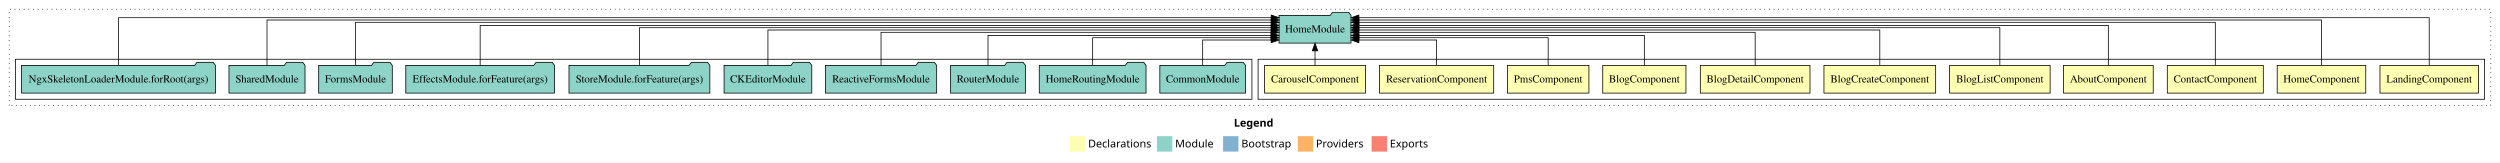
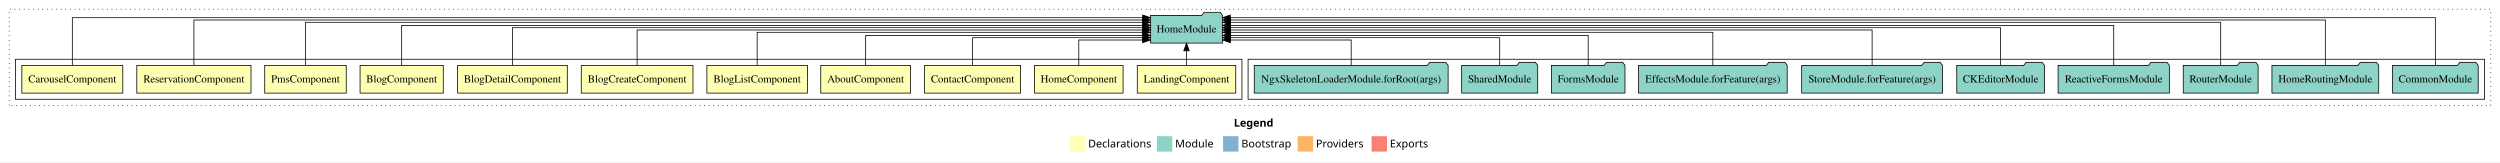
<svg xmlns="http://www.w3.org/2000/svg" width="3249pt" height="211pt" viewBox="0.00 0.00 3249.00 211.00">
  <g id="graph0" class="graph" transform="scale(1 1) rotate(0) translate(4 207)">
    <polygon fill="white" stroke="transparent" points="-4,4 -4,-207 3245,-207 3245,4 -4,4" />
    <text text-anchor="start" x="1599.51" y="-42.4" font-family="Times-12" font-weight="bold" font-size="14.00">Legend</text>
    <polygon fill="#ffffb3" stroke="transparent" points="1386.5,-10 1386.5,-30 1406.5,-30 1406.5,-10 1386.5,-10" />
    <text text-anchor="start" x="1410.13" y="-15.4" font-family="Times-12" font-size="14.00">  Declarations</text>
    <polygon fill="#8dd3c7" stroke="transparent" points="1499.5,-10 1499.5,-30 1519.5,-30 1519.5,-10 1499.5,-10" />
    <text text-anchor="start" x="1523.23" y="-15.4" font-family="Times-12" font-size="14.00">  Module</text>
    <polygon fill="#80b1d3" stroke="transparent" points="1585.5,-10 1585.5,-30 1605.5,-30 1605.5,-10 1585.5,-10" />
    <text text-anchor="start" x="1609.28" y="-15.4" font-family="Times-12" font-size="14.00">  Bootstrap</text>
    <polygon fill="#fdb462" stroke="transparent" points="1682.5,-10 1682.5,-30 1702.5,-30 1702.5,-10 1682.5,-10" />
    <text text-anchor="start" x="1706.17" y="-15.4" font-family="Times-12" font-size="14.00">  Providers</text>
    <polygon fill="#fb8072" stroke="transparent" points="1778.5,-10 1778.5,-30 1798.5,-30 1798.5,-10 1778.5,-10" />
    <text text-anchor="start" x="1802.23" y="-15.4" font-family="Times-12" font-size="14.00">  Exports</text>
    <g id="clust1" class="cluster">
      <polygon fill="none" stroke="black" stroke-dasharray="1,5" points="8,-70 8,-195 3233,-195 3233,-70 8,-70" />
    </g>
+     <g id="clust14" class="cluster">
+       <polygon fill="none" stroke="black" points="1618,-78 1618,-130 3225,-130 3225,-78 1618,-78" />
+     </g>
    <g id="clust2" class="cluster">
-       <polygon fill="none" stroke="black" points="1631,-78 1631,-130 3225,-130 3225,-78 1631,-78" />
-     </g>
-     <g id="clust14" class="cluster">
-       <polygon fill="none" stroke="black" points="16,-78 16,-130 1623,-130 1623,-78 16,-78" />
+       <polygon fill="none" stroke="black" points="16,-78 16,-130 1610,-130 1610,-78 16,-78" />
    </g>
    <g id="node1" class="node">
-       <polygon fill="#ffffb3" stroke="black" points="3216.99,-122 3089.01,-122 3089.01,-86 3216.99,-86 3216.99,-122" />
-       <text text-anchor="middle" x="3153" y="-99.8" font-family="Times,serif" font-size="14.00">LandingComponent</text>
+       <polygon fill="#ffffb3" stroke="black" points="1601.99,-122 1474.01,-122 1474.01,-86 1601.99,-86 1601.99,-122" />
+       <text text-anchor="middle" x="1538" y="-99.8" font-family="Times,serif" font-size="14.00">LandingComponent</text>
    </g>
    <g id="node12" class="node">
-       <polygon fill="#8dd3c7" stroke="black" points="1751.76,-187 1748.76,-191 1727.76,-191 1724.76,-187 1658.24,-187 1658.24,-151 1751.76,-151 1751.76,-187" />
-       <text text-anchor="middle" x="1705" y="-164.8" font-family="Times,serif" font-size="14.00">HomeModule</text>
+       <polygon fill="#8dd3c7" stroke="black" points="1584.76,-187 1581.76,-191 1560.76,-191 1557.76,-187 1491.24,-187 1491.24,-151 1584.76,-151 1584.76,-187" />
+       <text text-anchor="middle" x="1538" y="-164.8" font-family="Times,serif" font-size="14.00">HomeModule</text>
    </g>
    <g id="edge1" class="edge">
-       <path fill="none" stroke="black" d="M3153,-122.15C3153,-145.76 3153,-184 3153,-184 3153,-184 1761.95,-184 1761.95,-184" />
-       <polygon fill="black" stroke="black" points="1761.95,-180.5 1751.95,-184 1761.95,-187.5 1761.95,-180.5" />
+       <path fill="none" stroke="black" d="M1538,-122.11C1538,-122.11 1538,-140.99 1538,-140.99" />
+       <polygon fill="black" stroke="black" points="1534.5,-140.99 1538,-150.99 1541.5,-140.99 1534.5,-140.99" />
    </g>
    <g id="node2" class="node">
-       <polygon fill="#ffffb3" stroke="black" points="3070.55,-122 2955.45,-122 2955.45,-86 3070.55,-86 3070.55,-122" />
-       <text text-anchor="middle" x="3013" y="-99.8" font-family="Times,serif" font-size="14.00">HomeComponent</text>
+       <polygon fill="#ffffb3" stroke="black" points="1455.55,-122 1340.45,-122 1340.45,-86 1455.55,-86 1455.55,-122" />
+       <text text-anchor="middle" x="1398" y="-99.8" font-family="Times,serif" font-size="14.00">HomeComponent</text>
    </g>
    <g id="edge2" class="edge">
-       <path fill="none" stroke="black" d="M3013,-122.25C3013,-145.02 3013,-181 3013,-181 3013,-181 1761.94,-181 1761.94,-181" />
-       <polygon fill="black" stroke="black" points="1761.94,-177.5 1751.94,-181 1761.94,-184.5 1761.94,-177.5" />
+       <path fill="none" stroke="black" d="M1398,-122.12C1398,-136.78 1398,-155 1398,-155 1398,-155 1480.99,-155 1480.99,-155" />
+       <polygon fill="black" stroke="black" points="1480.99,-158.5 1490.99,-155 1480.99,-151.5 1480.99,-158.5" />
    </g>
    <g id="node3" class="node">
-       <polygon fill="#ffffb3" stroke="black" points="2937.38,-122 2812.62,-122 2812.62,-86 2937.38,-86 2937.38,-122" />
-       <text text-anchor="middle" x="2875" y="-99.8" font-family="Times,serif" font-size="14.00">ContactComponent</text>
+       <polygon fill="#ffffb3" stroke="black" points="1322.38,-122 1197.62,-122 1197.62,-86 1322.38,-86 1322.38,-122" />
+       <text text-anchor="middle" x="1260" y="-99.8" font-family="Times,serif" font-size="14.00">ContactComponent</text>
    </g>
    <g id="edge3" class="edge">
-       <path fill="none" stroke="black" d="M2875,-122.29C2875,-144.21 2875,-178 2875,-178 2875,-178 1761.95,-178 1761.95,-178" />
-       <polygon fill="black" stroke="black" points="1761.95,-174.5 1751.95,-178 1761.95,-181.5 1761.95,-174.5" />
+       <path fill="none" stroke="black" d="M1260,-122.28C1260,-137.95 1260,-158 1260,-158 1260,-158 1481.16,-158 1481.16,-158" />
+       <polygon fill="black" stroke="black" points="1481.16,-161.5 1491.16,-158 1481.16,-154.5 1481.16,-161.5" />
    </g>
    <g id="node4" class="node">
-       <polygon fill="#ffffb3" stroke="black" points="2794.33,-122 2677.67,-122 2677.67,-86 2794.33,-86 2794.33,-122" />
-       <text text-anchor="middle" x="2736" y="-99.8" font-family="Times,serif" font-size="14.00">AboutComponent</text>
+       <polygon fill="#ffffb3" stroke="black" points="1179.33,-122 1062.67,-122 1062.67,-86 1179.33,-86 1179.33,-122" />
+       <text text-anchor="middle" x="1121" y="-99.8" font-family="Times,serif" font-size="14.00">AboutComponent</text>
    </g>
    <g id="edge4" class="edge">
-       <path fill="none" stroke="black" d="M2736,-122.03C2736,-142.77 2736,-174 2736,-174 2736,-174 1761.98,-174 1761.98,-174" />
-       <polygon fill="black" stroke="black" points="1761.98,-170.5 1751.98,-174 1761.98,-177.5 1761.98,-170.5" />
+       <path fill="none" stroke="black" d="M1121,-122.04C1121,-138.73 1121,-161 1121,-161 1121,-161 1480.98,-161 1480.98,-161" />
+       <polygon fill="black" stroke="black" points="1480.98,-164.5 1490.98,-161 1480.98,-157.5 1480.98,-164.5" />
    </g>
    <g id="node5" class="node">
-       <polygon fill="#ffffb3" stroke="black" points="2660.34,-122 2529.66,-122 2529.66,-86 2660.34,-86 2660.34,-122" />
-       <text text-anchor="middle" x="2595" y="-99.8" font-family="Times,serif" font-size="14.00">BlogListComponent</text>
+       <polygon fill="#ffffb3" stroke="black" points="1045.34,-122 914.66,-122 914.66,-86 1045.34,-86 1045.34,-122" />
+       <text text-anchor="middle" x="980" y="-99.8" font-family="Times,serif" font-size="14.00">BlogListComponent</text>
    </g>
    <g id="edge5" class="edge">
-       <path fill="none" stroke="black" d="M2595,-122.31C2595,-142.15 2595,-171 2595,-171 2595,-171 1761.91,-171 1761.91,-171" />
-       <polygon fill="black" stroke="black" points="1761.91,-167.5 1751.91,-171 1761.91,-174.5 1761.91,-167.5" />
+       <path fill="none" stroke="black" d="M980,-122.3C980,-140.27 980,-165 980,-165 980,-165 1480.91,-165 1480.91,-165" />
+       <polygon fill="black" stroke="black" points="1480.91,-168.5 1490.91,-165 1480.91,-161.5 1480.91,-168.5" />
    </g>
    <g id="node6" class="node">
-       <polygon fill="#ffffb3" stroke="black" points="2511.59,-122 2366.41,-122 2366.41,-86 2511.59,-86 2511.59,-122" />
-       <text text-anchor="middle" x="2439" y="-99.8" font-family="Times,serif" font-size="14.00">BlogCreateComponent</text>
+       <polygon fill="#ffffb3" stroke="black" points="896.59,-122 751.41,-122 751.41,-86 896.59,-86 896.59,-122" />
+       <text text-anchor="middle" x="824" y="-99.8" font-family="Times,serif" font-size="14.00">BlogCreateComponent</text>
    </g>
    <g id="edge6" class="edge">
-       <path fill="none" stroke="black" d="M2439,-122.17C2439,-141.09 2439,-168 2439,-168 2439,-168 1762.03,-168 1762.03,-168" />
-       <polygon fill="black" stroke="black" points="1762.03,-164.5 1752.03,-168 1762.03,-171.5 1762.03,-164.5" />
+       <path fill="none" stroke="black" d="M824,-122.17C824,-141.09 824,-168 824,-168 824,-168 1481.15,-168 1481.15,-168" />
+       <polygon fill="black" stroke="black" points="1481.15,-171.5 1491.15,-168 1481.15,-164.5 1481.15,-171.5" />
    </g>
    <g id="node7" class="node">
-       <polygon fill="#ffffb3" stroke="black" points="2348.27,-122 2205.73,-122 2205.73,-86 2348.27,-86 2348.27,-122" />
-       <text text-anchor="middle" x="2277" y="-99.8" font-family="Times,serif" font-size="14.00">BlogDetailComponent</text>
+       <polygon fill="#ffffb3" stroke="black" points="733.27,-122 590.73,-122 590.73,-86 733.27,-86 733.27,-122" />
+       <text text-anchor="middle" x="662" y="-99.8" font-family="Times,serif" font-size="14.00">BlogDetailComponent</text>
    </g>
    <g id="edge7" class="edge">
-       <path fill="none" stroke="black" d="M2277,-122.3C2277,-140.27 2277,-165 2277,-165 2277,-165 1761.81,-165 1761.81,-165" />
-       <polygon fill="black" stroke="black" points="1761.81,-161.5 1751.81,-165 1761.81,-168.5 1761.81,-161.5" />
+       <path fill="none" stroke="black" d="M662,-122.31C662,-142.15 662,-171 662,-171 662,-171 1481.21,-171 1481.21,-171" />
+       <polygon fill="black" stroke="black" points="1481.21,-174.5 1491.21,-171 1481.21,-167.5 1481.21,-174.5" />
    </g>
    <g id="node8" class="node">
-       <polygon fill="#ffffb3" stroke="black" points="2187.06,-122 2078.94,-122 2078.94,-86 2187.06,-86 2187.06,-122" />
-       <text text-anchor="middle" x="2133" y="-99.8" font-family="Times,serif" font-size="14.00">BlogComponent</text>
+       <polygon fill="#ffffb3" stroke="black" points="572.06,-122 463.94,-122 463.94,-86 572.06,-86 572.06,-122" />
+       <text text-anchor="middle" x="518" y="-99.8" font-family="Times,serif" font-size="14.00">BlogComponent</text>
    </g>
    <g id="edge8" class="edge">
-       <path fill="none" stroke="black" d="M2133,-122.04C2133,-138.73 2133,-161 2133,-161 2133,-161 1762.03,-161 1762.03,-161" />
-       <polygon fill="black" stroke="black" points="1762.03,-157.5 1752.03,-161 1762.03,-164.5 1762.03,-157.5" />
+       <path fill="none" stroke="black" d="M518,-122.03C518,-142.77 518,-174 518,-174 518,-174 1481.19,-174 1481.19,-174" />
+       <polygon fill="black" stroke="black" points="1481.19,-177.5 1491.19,-174 1481.19,-170.5 1481.19,-177.5" />
    </g>
    <g id="node9" class="node">
-       <polygon fill="#ffffb3" stroke="black" points="2060.95,-122 1955.05,-122 1955.05,-86 2060.95,-86 2060.95,-122" />
-       <text text-anchor="middle" x="2008" y="-99.8" font-family="Times,serif" font-size="14.00">PmsComponent</text>
+       <polygon fill="#ffffb3" stroke="black" points="445.95,-122 340.05,-122 340.05,-86 445.95,-86 445.95,-122" />
+       <text text-anchor="middle" x="393" y="-99.8" font-family="Times,serif" font-size="14.00">PmsComponent</text>
    </g>
    <g id="edge9" class="edge">
-       <path fill="none" stroke="black" d="M2008,-122.28C2008,-137.95 2008,-158 2008,-158 2008,-158 1762.01,-158 1762.01,-158" />
-       <polygon fill="black" stroke="black" points="1762.01,-154.5 1752.01,-158 1762.01,-161.5 1762.01,-154.5" />
+       <path fill="none" stroke="black" d="M393,-122.29C393,-144.21 393,-178 393,-178 393,-178 1480.98,-178 1480.98,-178" />
+       <polygon fill="black" stroke="black" points="1480.98,-181.5 1490.98,-178 1480.98,-174.5 1480.98,-181.5" />
    </g>
    <g id="node10" class="node">
-       <polygon fill="#ffffb3" stroke="black" points="1937.2,-122 1788.8,-122 1788.8,-86 1937.2,-86 1937.2,-122" />
-       <text text-anchor="middle" x="1863" y="-99.8" font-family="Times,serif" font-size="14.00">ReservationComponent</text>
+       <polygon fill="#ffffb3" stroke="black" points="322.2,-122 173.8,-122 173.8,-86 322.2,-86 322.2,-122" />
+       <text text-anchor="middle" x="248" y="-99.8" font-family="Times,serif" font-size="14.00">ReservationComponent</text>
    </g>
    <g id="edge10" class="edge">
-       <path fill="none" stroke="black" d="M1863,-122.12C1863,-136.78 1863,-155 1863,-155 1863,-155 1761.98,-155 1761.98,-155" />
-       <polygon fill="black" stroke="black" points="1761.98,-151.5 1751.98,-155 1761.98,-158.5 1761.98,-151.5" />
+       <path fill="none" stroke="black" d="M248,-122.25C248,-145.02 248,-181 248,-181 248,-181 1480.94,-181 1480.94,-181" />
+       <polygon fill="black" stroke="black" points="1480.94,-184.5 1490.94,-181 1480.94,-177.5 1480.94,-184.5" />
    </g>
    <g id="node11" class="node">
-       <polygon fill="#ffffb3" stroke="black" points="1770.59,-122 1639.41,-122 1639.41,-86 1770.59,-86 1770.59,-122" />
-       <text text-anchor="middle" x="1705" y="-99.8" font-family="Times,serif" font-size="14.00">CarouselComponent</text>
+       <polygon fill="#ffffb3" stroke="black" points="155.59,-122 24.41,-122 24.41,-86 155.59,-86 155.59,-122" />
+       <text text-anchor="middle" x="90" y="-99.8" font-family="Times,serif" font-size="14.00">CarouselComponent</text>
    </g>
    <g id="edge11" class="edge">
-       <path fill="none" stroke="black" d="M1705,-122.11C1705,-122.11 1705,-140.99 1705,-140.99" />
-       <polygon fill="black" stroke="black" points="1701.5,-140.99 1705,-150.99 1708.5,-140.99 1701.5,-140.99" />
+       <path fill="none" stroke="black" d="M90,-122.15C90,-145.76 90,-184 90,-184 90,-184 1481.05,-184 1481.05,-184" />
+       <polygon fill="black" stroke="black" points="1481.05,-187.5 1491.05,-184 1481.05,-180.5 1481.05,-187.5" />
    </g>
    <g id="node13" class="node">
-       <polygon fill="#8dd3c7" stroke="black" points="1614.67,-122 1611.67,-126 1590.67,-126 1587.67,-122 1503.33,-122 1503.33,-86 1614.67,-86 1614.67,-122" />
-       <text text-anchor="middle" x="1559" y="-99.8" font-family="Times,serif" font-size="14.00">CommonModule</text>
+       <polygon fill="#8dd3c7" stroke="black" points="3216.67,-122 3213.67,-126 3192.67,-126 3189.67,-122 3105.33,-122 3105.33,-86 3216.67,-86 3216.67,-122" />
+       <text text-anchor="middle" x="3161" y="-99.8" font-family="Times,serif" font-size="14.00">CommonModule</text>
    </g>
    <g id="edge12" class="edge">
-       <path fill="none" stroke="black" d="M1559,-122.12C1559,-136.78 1559,-155 1559,-155 1559,-155 1648,-155 1648,-155" />
-       <polygon fill="black" stroke="black" points="1648,-158.5 1658,-155 1648,-151.5 1648,-158.5" />
+       <path fill="none" stroke="black" d="M3161,-122.15C3161,-145.76 3161,-184 3161,-184 3161,-184 1594.82,-184 1594.82,-184" />
+       <polygon fill="black" stroke="black" points="1594.82,-180.5 1584.82,-184 1594.82,-187.5 1594.82,-180.5" />
    </g>
    <g id="node14" class="node">
-       <polygon fill="#8dd3c7" stroke="black" points="1485.38,-122 1482.38,-126 1461.38,-126 1458.38,-122 1346.62,-122 1346.62,-86 1485.38,-86 1485.38,-122" />
-       <text text-anchor="middle" x="1416" y="-99.8" font-family="Times,serif" font-size="14.00">HomeRoutingModule</text>
+       <polygon fill="#8dd3c7" stroke="black" points="3087.38,-122 3084.38,-126 3063.38,-126 3060.38,-122 2948.62,-122 2948.62,-86 3087.38,-86 3087.38,-122" />
+       <text text-anchor="middle" x="3018" y="-99.8" font-family="Times,serif" font-size="14.00">HomeRoutingModule</text>
    </g>
    <g id="edge13" class="edge">
-       <path fill="none" stroke="black" d="M1416,-122.28C1416,-137.95 1416,-158 1416,-158 1416,-158 1647.92,-158 1647.92,-158" />
-       <polygon fill="black" stroke="black" points="1647.92,-161.5 1657.92,-158 1647.92,-154.5 1647.92,-161.5" />
+       <path fill="none" stroke="black" d="M3018,-122.25C3018,-145.02 3018,-181 3018,-181 3018,-181 1595.15,-181 1595.15,-181" />
+       <polygon fill="black" stroke="black" points="1595.15,-177.5 1585.15,-181 1595.15,-184.5 1595.15,-177.5" />
    </g>
    <g id="node15" class="node">
-       <polygon fill="#8dd3c7" stroke="black" points="1328.65,-122 1325.65,-126 1304.65,-126 1301.65,-122 1231.35,-122 1231.35,-86 1328.65,-86 1328.65,-122" />
-       <text text-anchor="middle" x="1280" y="-99.8" font-family="Times,serif" font-size="14.00">RouterModule</text>
+       <polygon fill="#8dd3c7" stroke="black" points="2930.65,-122 2927.65,-126 2906.65,-126 2903.65,-122 2833.35,-122 2833.35,-86 2930.65,-86 2930.65,-122" />
+       <text text-anchor="middle" x="2882" y="-99.8" font-family="Times,serif" font-size="14.00">RouterModule</text>
    </g>
    <g id="edge14" class="edge">
-       <path fill="none" stroke="black" d="M1280,-122.04C1280,-138.73 1280,-161 1280,-161 1280,-161 1647.89,-161 1647.89,-161" />
-       <polygon fill="black" stroke="black" points="1647.89,-164.5 1657.89,-161 1647.89,-157.5 1647.89,-164.5" />
+       <path fill="none" stroke="black" d="M2882,-122.29C2882,-144.21 2882,-178 2882,-178 2882,-178 1595.05,-178 1595.05,-178" />
+       <polygon fill="black" stroke="black" points="1595.05,-174.5 1585.05,-178 1595.05,-181.5 1595.05,-174.5" />
    </g>
    <g id="node16" class="node">
-       <polygon fill="#8dd3c7" stroke="black" points="1213.3,-122 1210.3,-126 1189.3,-126 1186.3,-122 1068.7,-122 1068.7,-86 1213.3,-86 1213.3,-122" />
-       <text text-anchor="middle" x="1141" y="-99.8" font-family="Times,serif" font-size="14.00">ReactiveFormsModule</text>
+       <polygon fill="#8dd3c7" stroke="black" points="2815.3,-122 2812.3,-126 2791.3,-126 2788.3,-122 2670.7,-122 2670.7,-86 2815.3,-86 2815.3,-122" />
+       <text text-anchor="middle" x="2743" y="-99.8" font-family="Times,serif" font-size="14.00">ReactiveFormsModule</text>
    </g>
    <g id="edge15" class="edge">
-       <path fill="none" stroke="black" d="M1141,-122.3C1141,-140.27 1141,-165 1141,-165 1141,-165 1647.88,-165 1647.88,-165" />
-       <polygon fill="black" stroke="black" points="1647.88,-168.5 1657.88,-165 1647.88,-161.5 1647.88,-168.5" />
+       <path fill="none" stroke="black" d="M2743,-122.03C2743,-142.77 2743,-174 2743,-174 2743,-174 1594.87,-174 1594.87,-174" />
+       <polygon fill="black" stroke="black" points="1594.87,-170.5 1584.87,-174 1594.87,-177.5 1594.87,-170.5" />
    </g>
    <g id="node17" class="node">
-       <polygon fill="#8dd3c7" stroke="black" points="1050.99,-122 1047.99,-126 1026.99,-126 1023.99,-122 937.01,-122 937.01,-86 1050.99,-86 1050.99,-122" />
-       <text text-anchor="middle" x="994" y="-99.8" font-family="Times,serif" font-size="14.00">CKEditorModule</text>
+       <polygon fill="#8dd3c7" stroke="black" points="2652.99,-122 2649.99,-126 2628.99,-126 2625.99,-122 2539.01,-122 2539.01,-86 2652.99,-86 2652.99,-122" />
+       <text text-anchor="middle" x="2596" y="-99.8" font-family="Times,serif" font-size="14.00">CKEditorModule</text>
    </g>
    <g id="edge16" class="edge">
-       <path fill="none" stroke="black" d="M994,-122.17C994,-141.09 994,-168 994,-168 994,-168 1648.07,-168 1648.07,-168" />
-       <polygon fill="black" stroke="black" points="1648.07,-171.5 1658.07,-168 1648.07,-164.5 1648.07,-171.5" />
+       <path fill="none" stroke="black" d="M2596,-122.31C2596,-142.15 2596,-171 2596,-171 2596,-171 1594.83,-171 1594.83,-171" />
+       <polygon fill="black" stroke="black" points="1594.83,-167.5 1584.83,-171 1594.83,-174.5 1594.83,-167.5" />
    </g>
    <g id="node18" class="node">
-       <polygon fill="#8dd3c7" stroke="black" points="918.54,-122 915.54,-126 894.54,-126 891.54,-122 735.46,-122 735.46,-86 918.54,-86 918.54,-122" />
-       <text text-anchor="middle" x="827" y="-99.8" font-family="Times,serif" font-size="14.00">StoreModule.forFeature(args)</text>
+       <polygon fill="#8dd3c7" stroke="black" points="2520.54,-122 2517.54,-126 2496.54,-126 2493.54,-122 2337.46,-122 2337.46,-86 2520.54,-86 2520.54,-122" />
+       <text text-anchor="middle" x="2429" y="-99.8" font-family="Times,serif" font-size="14.00">StoreModule.forFeature(args)</text>
    </g>
    <g id="edge17" class="edge">
-       <path fill="none" stroke="black" d="M827,-122.31C827,-142.15 827,-171 827,-171 827,-171 1648.11,-171 1648.11,-171" />
-       <polygon fill="black" stroke="black" points="1648.11,-174.5 1658.11,-171 1648.11,-167.5 1648.11,-174.5" />
+       <path fill="none" stroke="black" d="M2429,-122.17C2429,-141.09 2429,-168 2429,-168 2429,-168 1594.96,-168 1594.96,-168" />
+       <polygon fill="black" stroke="black" points="1594.96,-164.5 1584.96,-168 1594.96,-171.5 1594.96,-164.5" />
    </g>
    <g id="node19" class="node">
-       <polygon fill="#8dd3c7" stroke="black" points="716.63,-122 713.63,-126 692.63,-126 689.63,-122 523.37,-122 523.37,-86 716.63,-86 716.63,-122" />
-       <text text-anchor="middle" x="620" y="-99.8" font-family="Times,serif" font-size="14.00">EffectsModule.forFeature(args)</text>
+       <polygon fill="#8dd3c7" stroke="black" points="2318.63,-122 2315.63,-126 2294.63,-126 2291.63,-122 2125.37,-122 2125.37,-86 2318.63,-86 2318.63,-122" />
+       <text text-anchor="middle" x="2222" y="-99.8" font-family="Times,serif" font-size="14.00">EffectsModule.forFeature(args)</text>
    </g>
    <g id="edge18" class="edge">
-       <path fill="none" stroke="black" d="M620,-122.03C620,-142.77 620,-174 620,-174 620,-174 1648.03,-174 1648.03,-174" />
-       <polygon fill="black" stroke="black" points="1648.03,-177.5 1658.03,-174 1648.03,-170.5 1648.03,-177.5" />
+       <path fill="none" stroke="black" d="M2222,-122.3C2222,-140.27 2222,-165 2222,-165 2222,-165 1595.01,-165 1595.01,-165" />
+       <polygon fill="black" stroke="black" points="1595.01,-161.5 1585.01,-165 1595.01,-168.5 1595.01,-161.5" />
    </g>
    <g id="node20" class="node">
-       <polygon fill="#8dd3c7" stroke="black" points="505.83,-122 502.83,-126 481.83,-126 478.83,-122 410.17,-122 410.17,-86 505.83,-86 505.83,-122" />
-       <text text-anchor="middle" x="458" y="-99.8" font-family="Times,serif" font-size="14.00">FormsModule</text>
+       <polygon fill="#8dd3c7" stroke="black" points="2107.83,-122 2104.83,-126 2083.83,-126 2080.83,-122 2012.17,-122 2012.17,-86 2107.83,-86 2107.83,-122" />
+       <text text-anchor="middle" x="2060" y="-99.8" font-family="Times,serif" font-size="14.00">FormsModule</text>
    </g>
    <g id="edge19" class="edge">
-       <path fill="none" stroke="black" d="M458,-122.29C458,-144.21 458,-178 458,-178 458,-178 1648.02,-178 1648.02,-178" />
-       <polygon fill="black" stroke="black" points="1648.02,-181.5 1658.02,-178 1648.02,-174.5 1648.02,-181.5" />
+       <path fill="none" stroke="black" d="M2060,-122.04C2060,-138.73 2060,-161 2060,-161 2060,-161 1594.78,-161 1594.78,-161" />
+       <polygon fill="black" stroke="black" points="1594.78,-157.5 1584.78,-161 1594.78,-164.5 1594.78,-157.5" />
    </g>
    <g id="node21" class="node">
-       <polygon fill="#8dd3c7" stroke="black" points="392.42,-122 389.42,-126 368.42,-126 365.42,-122 293.58,-122 293.58,-86 392.42,-86 392.42,-122" />
-       <text text-anchor="middle" x="343" y="-99.8" font-family="Times,serif" font-size="14.00">SharedModule</text>
+       <polygon fill="#8dd3c7" stroke="black" points="1994.42,-122 1991.42,-126 1970.42,-126 1967.42,-122 1895.58,-122 1895.58,-86 1994.42,-86 1994.42,-122" />
+       <text text-anchor="middle" x="1945" y="-99.8" font-family="Times,serif" font-size="14.00">SharedModule</text>
    </g>
    <g id="edge20" class="edge">
-       <path fill="none" stroke="black" d="M343,-122.25C343,-145.02 343,-181 343,-181 343,-181 1648.12,-181 1648.12,-181" />
-       <polygon fill="black" stroke="black" points="1648.12,-184.5 1658.12,-181 1648.12,-177.5 1648.12,-184.5" />
+       <path fill="none" stroke="black" d="M1945,-122.28C1945,-137.95 1945,-158 1945,-158 1945,-158 1595.09,-158 1595.09,-158" />
+       <polygon fill="black" stroke="black" points="1595.09,-154.5 1585.09,-158 1595.09,-161.5 1595.09,-154.5" />
    </g>
    <g id="node22" class="node">
-       <polygon fill="#8dd3c7" stroke="black" points="275.98,-122 272.98,-126 251.98,-126 248.98,-122 24.02,-122 24.02,-86 275.98,-86 275.98,-122" />
-       <text text-anchor="middle" x="150" y="-99.8" font-family="Times,serif" font-size="14.00">NgxSkeletonLoaderModule.forRoot(args)</text>
+       <polygon fill="#8dd3c7" stroke="black" points="1877.98,-122 1874.98,-126 1853.98,-126 1850.98,-122 1626.02,-122 1626.02,-86 1877.98,-86 1877.98,-122" />
+       <text text-anchor="middle" x="1752" y="-99.8" font-family="Times,serif" font-size="14.00">NgxSkeletonLoaderModule.forRoot(args)</text>
    </g>
    <g id="edge21" class="edge">
-       <path fill="none" stroke="black" d="M150,-122.15C150,-145.76 150,-184 150,-184 150,-184 1648.04,-184 1648.04,-184" />
-       <polygon fill="black" stroke="black" points="1648.04,-187.5 1658.04,-184 1648.04,-180.5 1648.04,-187.5" />
+       <path fill="none" stroke="black" d="M1752,-122.12C1752,-136.78 1752,-155 1752,-155 1752,-155 1594.96,-155 1594.96,-155" />
+       <polygon fill="black" stroke="black" points="1594.96,-151.5 1584.96,-155 1594.96,-158.5 1594.96,-151.5" />
    </g>
  </g>
</svg>
